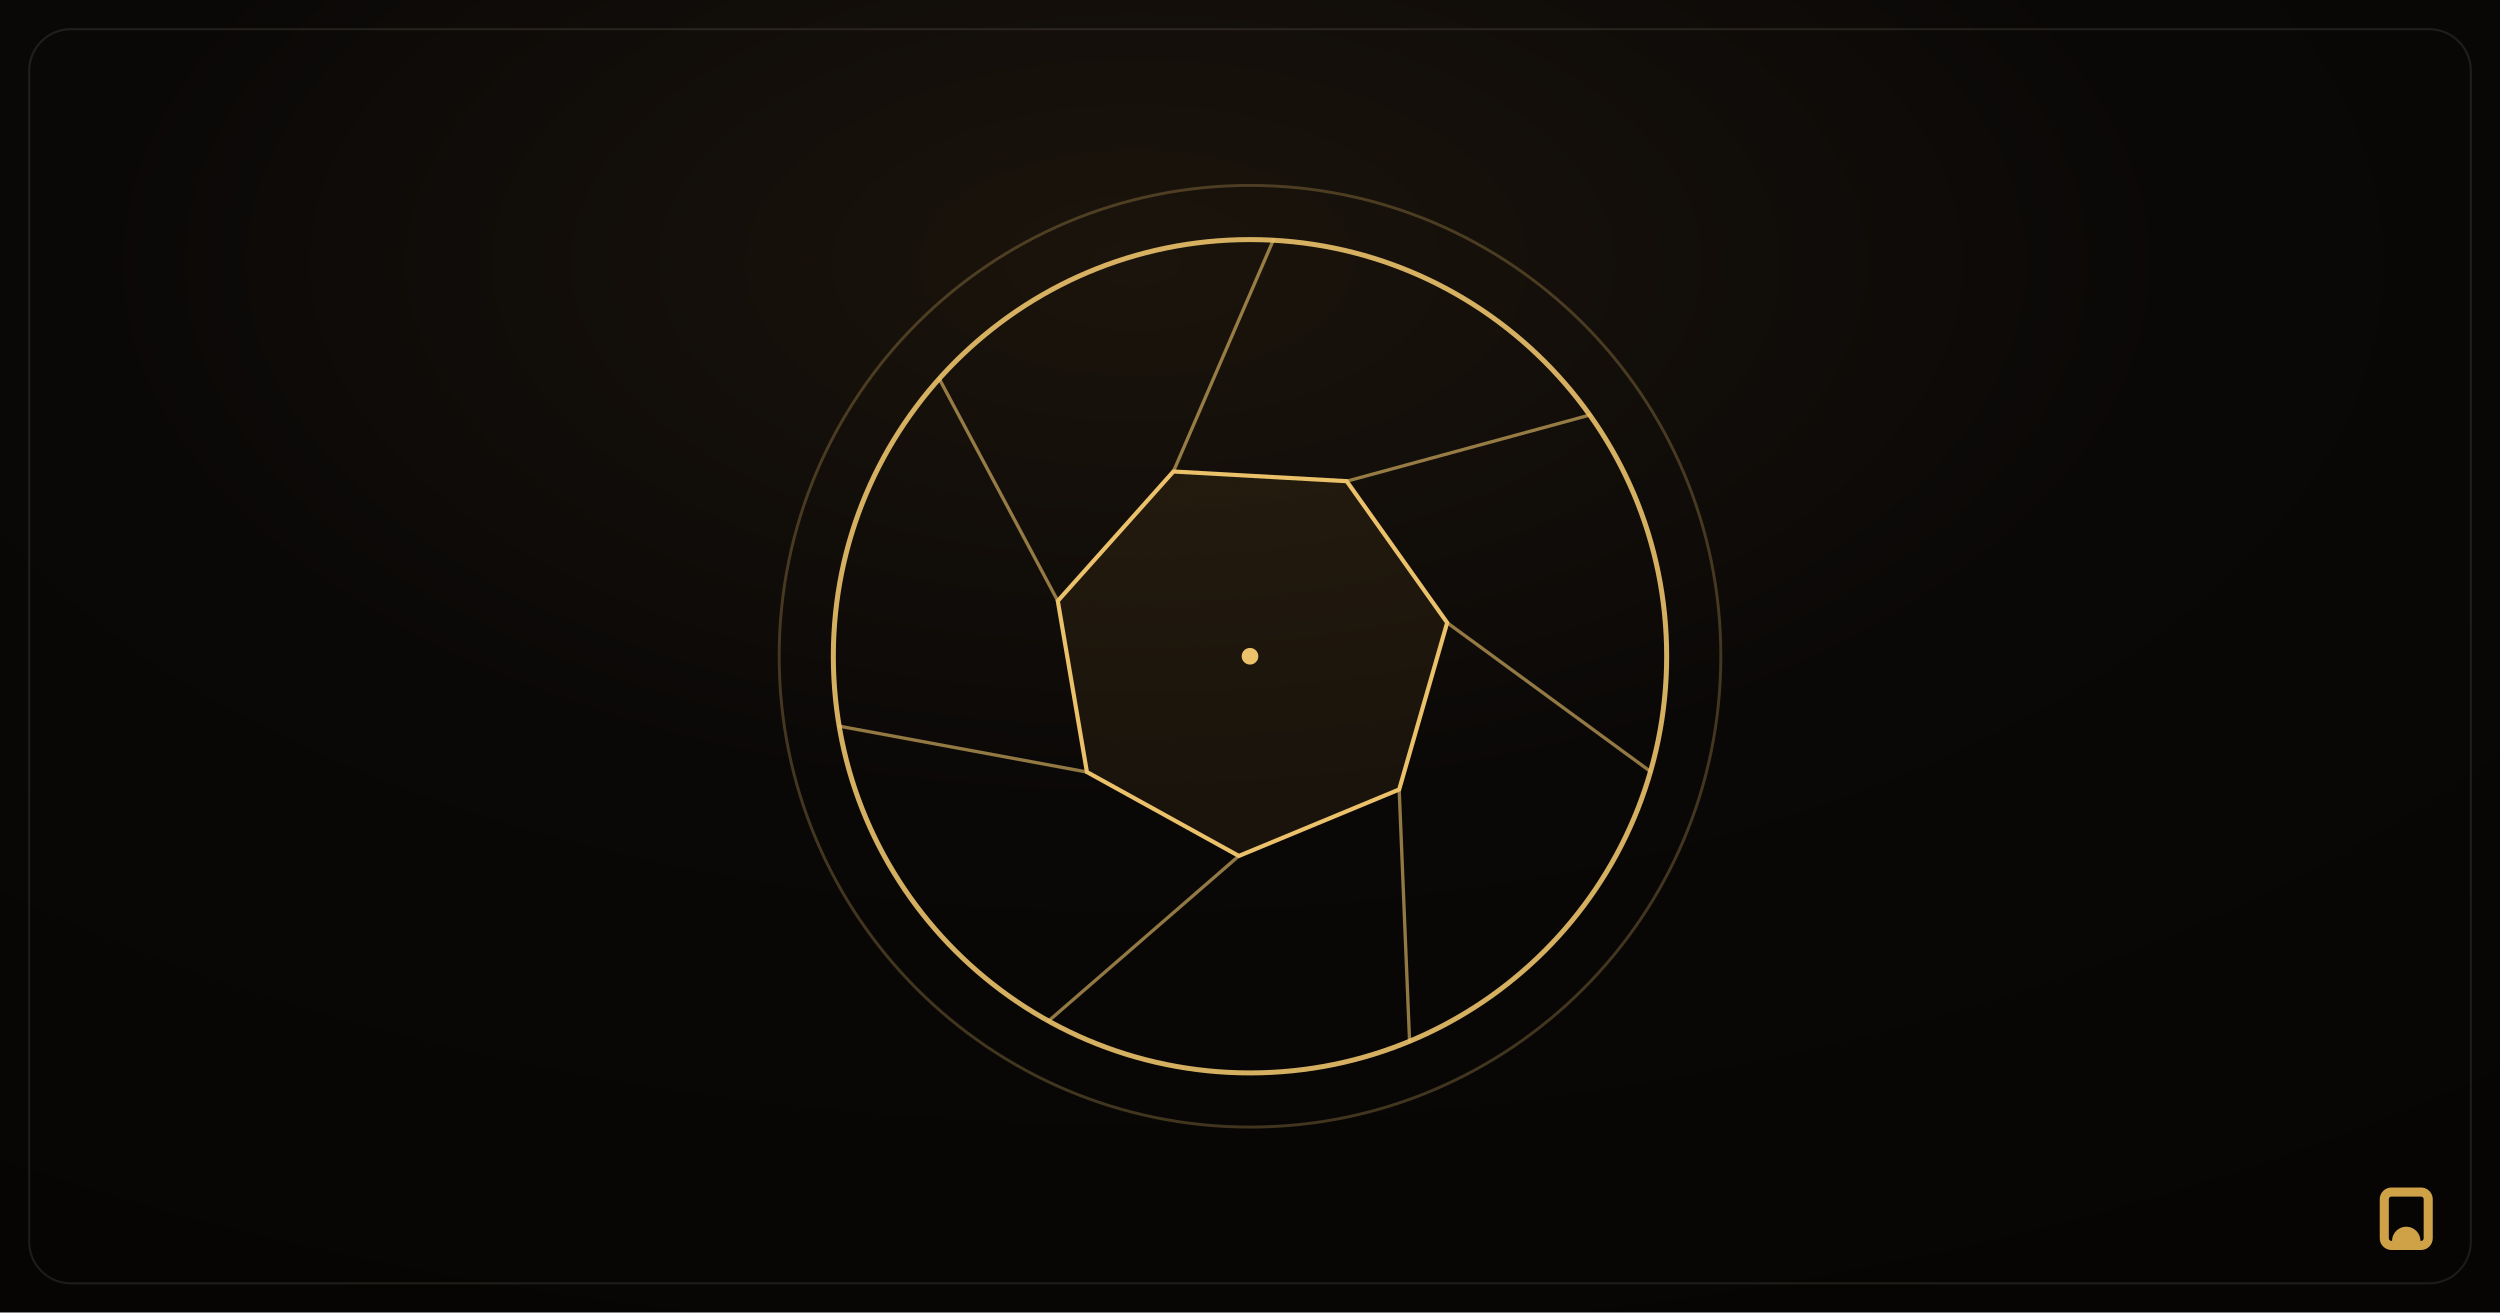
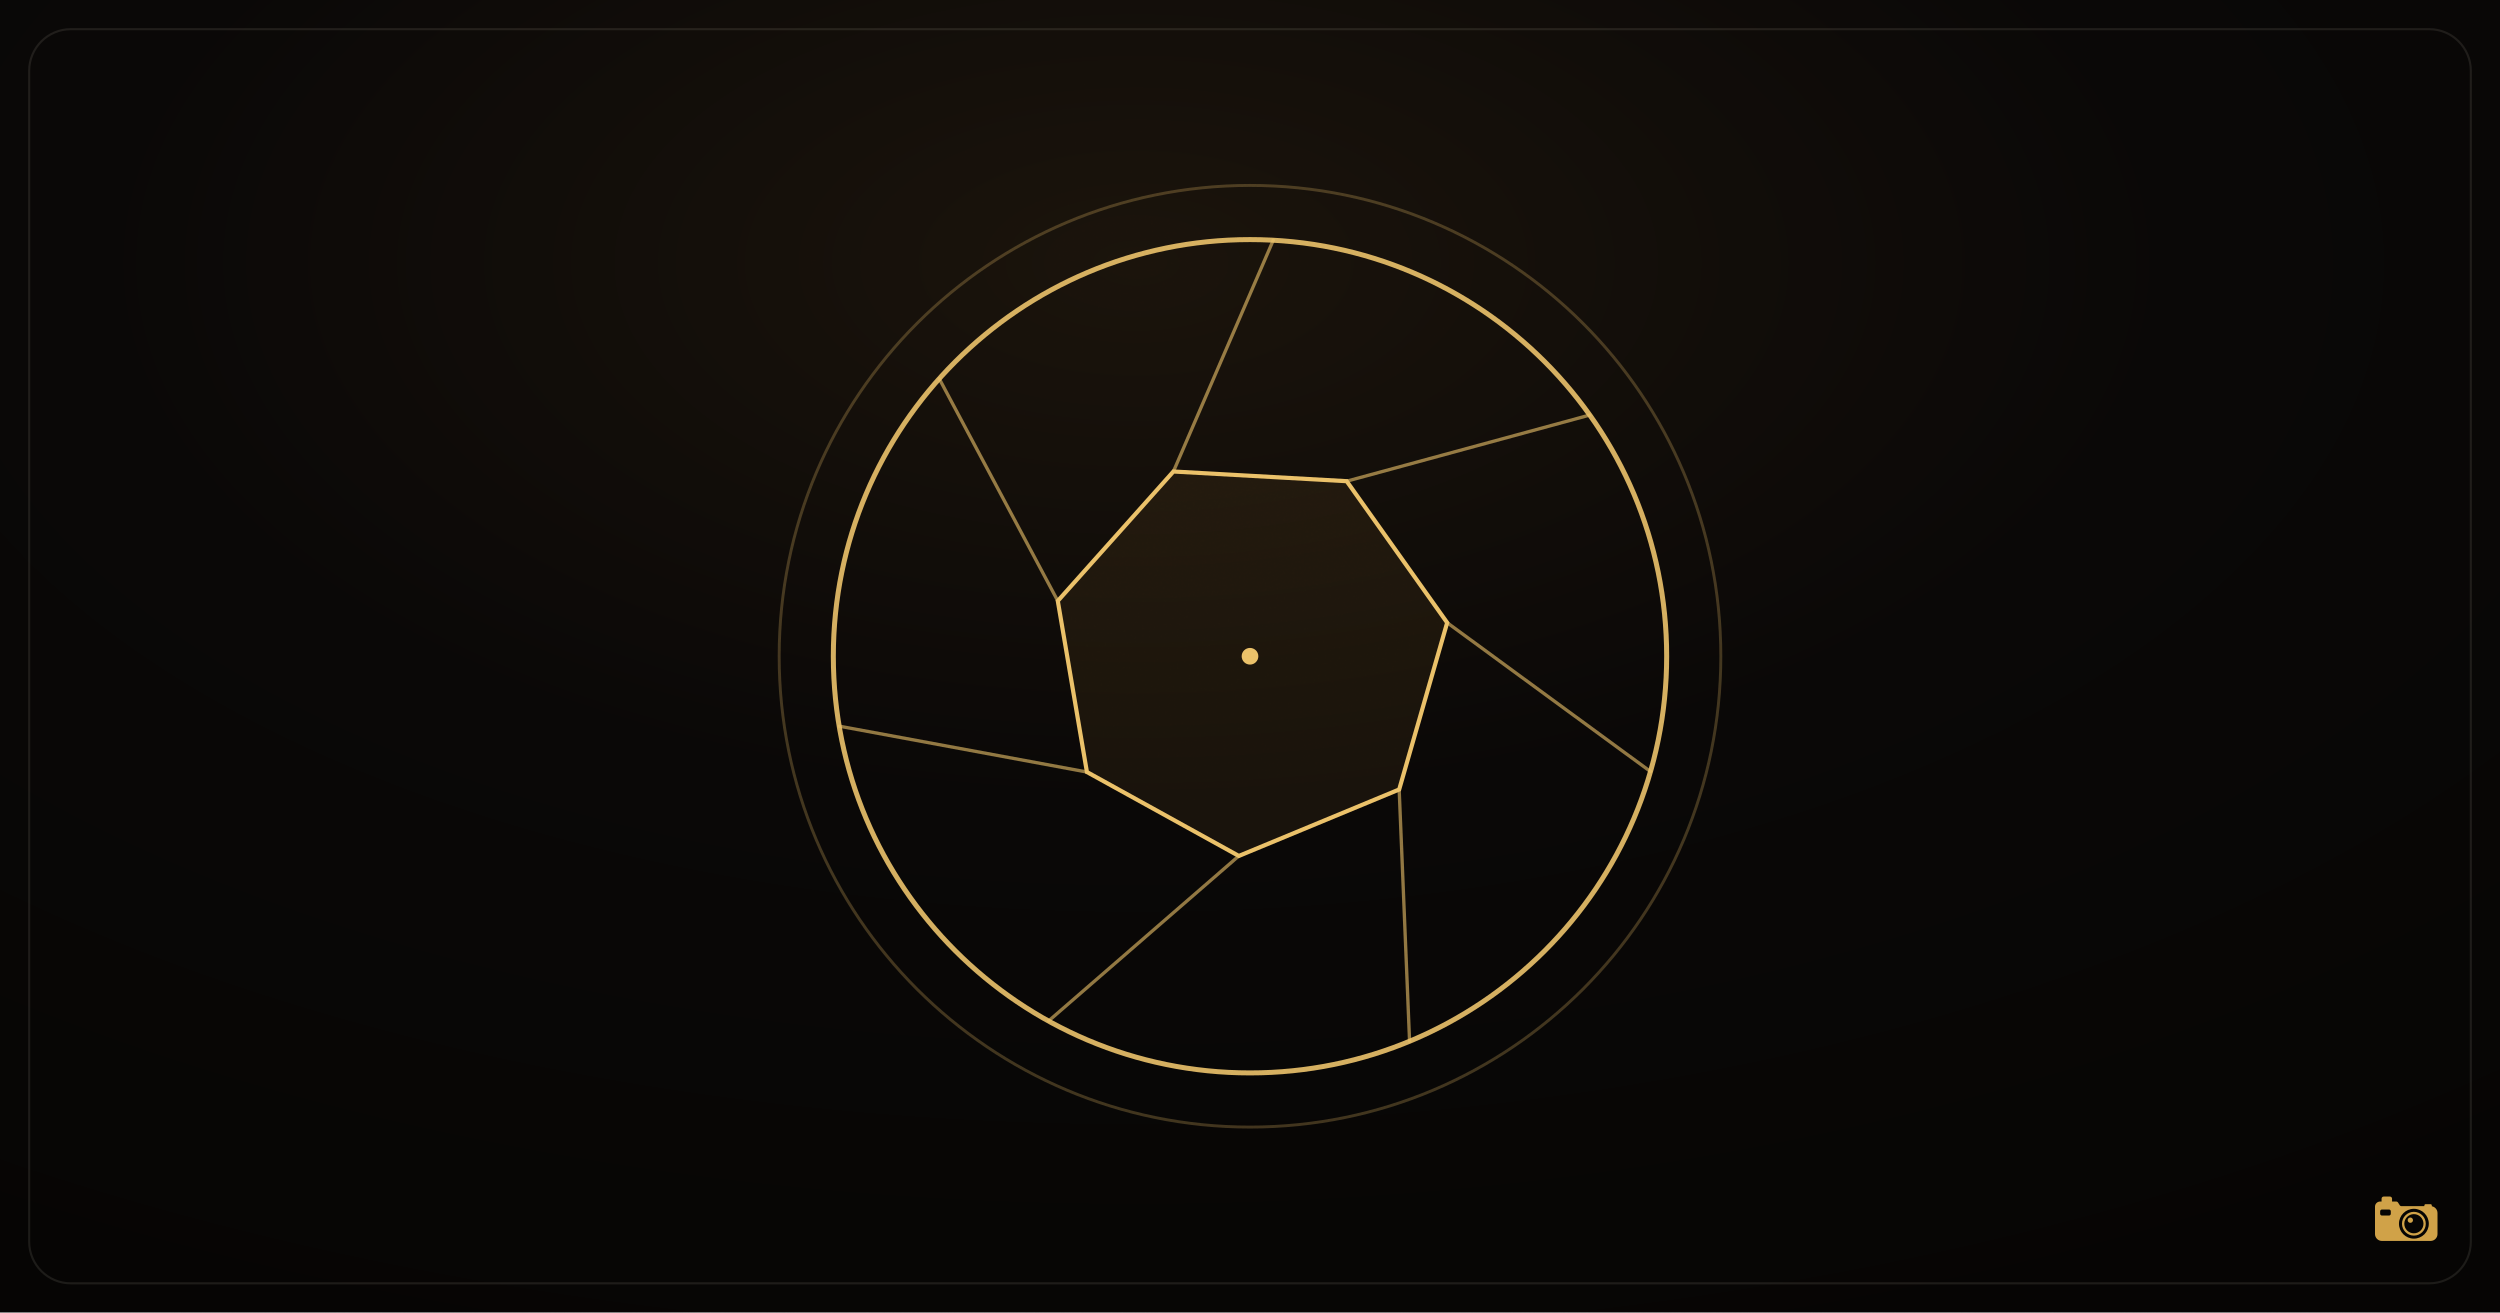
<svg xmlns="http://www.w3.org/2000/svg" viewBox="0 0 1200 630" width="1200" height="630" role="img">
  <defs>
    <radialGradient id="glow" cx="45.49%" cy="20%" r="90%">
      <stop offset="0%" stop-color="#1B140C" />
      <stop offset="46%" stop-color="#0A0807" />
      <stop offset="100%" stop-color="#060504" />
    </radialGradient>
    <radialGradient id="bloom" cx="50%" cy="50%" r="50%">
      <stop offset="0%" stop-color="#EBC169" stop-opacity="0.55" />
      <stop offset="55%" stop-color="#EBC169" stop-opacity="0.12" />
      <stop offset="100%" stop-color="#EBC169" stop-opacity="0" />
    </radialGradient>
    <linearGradient id="leak" x1="0" y1="0" x2="1" y2="1">
      <stop offset="0%" stop-color="#B98A4A" stop-opacity="0.30" />
      <stop offset="40%" stop-color="#0A0807" stop-opacity="0.2" />
      <stop offset="100%" stop-color="#060504" stop-opacity="0.1" />
    </linearGradient>
    <linearGradient id="vgrain" x1="0" y1="0" x2="0" y2="1">
      <stop offset="0%" stop-color="#B98A4A" stop-opacity="0.22" />
      <stop offset="60%" stop-color="#0A0807" />
      <stop offset="100%" stop-color="#060504" />
    </linearGradient>
    <filter id="grain">
      <feTurbulence type="fractalNoise" baseFrequency="0.9" numOctaves="2" stitchTiles="stitch" />
      <feColorMatrix type="saturate" values="0" />
    </filter>
  </defs>
  <rect x="0" y="0" width="1200" height="630" fill="url(#glow)" />
  <circle cx="600" cy="315" r="226" fill="none" stroke="#EBC169" stroke-width="1.4" opacity="0.25" />
  <circle cx="600" cy="315" r="200" fill="none" stroke="#EBC169" stroke-width="2.4" opacity="0.9" />
  <polygon points="594.64,410.85 521.72,370.57 507.74,288.45 563.24,226.32 646.41,230.97 694.64,298.89 671.6,378.95" fill="rgba(230,180,80,0.07)" stroke="#EBC169" stroke-width="2" />
  <line x1="594.64" y1="410.85" x2="503.31" y2="490.07" stroke="#EBC169" stroke-width="1.6" stroke-linecap="round" opacity="0.6" />
  <line x1="521.72" y1="370.57" x2="402.84" y2="348.56" stroke="#EBC169" stroke-width="1.6" stroke-linecap="round" opacity="0.6" />
  <line x1="507.74" y1="288.45" x2="450.83" y2="181.77" stroke="#EBC169" stroke-width="1.6" stroke-linecap="round" opacity="0.6" />
  <line x1="563.24" y1="226.32" x2="611.16" y2="115.31" stroke="#EBC169" stroke-width="1.6" stroke-linecap="round" opacity="0.6" />
  <line x1="646.41" y1="230.97" x2="763.08" y2="199.22" stroke="#EBC169" stroke-width="1.6" stroke-linecap="round" opacity="0.6" />
  <line x1="694.64" y1="298.89" x2="792.2" y2="370.31" stroke="#EBC169" stroke-width="1.6" stroke-linecap="round" opacity="0.6" />
  <line x1="671.6" y1="378.95" x2="676.59" y2="499.75" stroke="#EBC169" stroke-width="1.6" stroke-linecap="round" opacity="0.6" />
  <circle cx="600" cy="315" r="4" fill="#EBC169" opacity="1" />
  <rect x="0" y="0" width="1200" height="630" filter="url(#grain)" opacity="0.05" style="mix-blend-mode:overlay" />
  <rect x="14" y="14" width="1172" height="602" rx="20" fill="none" stroke="rgba(245,232,210,0.10)" stroke-width="1" />
  <g transform="translate(1140 570) scale(0.30)" opacity="0.9">
-     <svg width="100" height="100" viewBox="0 0 560 660" fill="#E6B450">
-       <rect x="48" y="48" width="464" height="564" rx="76" fill="none" stroke="#E6B450" stroke-width="96" />
-       <path d="M130 572V564a150 150 0 0 1 300 0v8Z" />
+     <svg width="100" height="100" viewBox="0 0 704 500" fill="#E6B450">
+       <path fill-rule="evenodd" d="M192 24L192 56L240 56C268 56 270 108 296 108L556 108L556 100C556 92.3 562.3 86 570 86L626 86C633.7 86 640 92.3 640 100L640 109.3C676.4 115.9 704 147.7 704 186L704 422C704 465.1 669.1 500 626 500L78 500C34.9 500 0 465.1 0 422L0 114C0 82 26 56 58 56L74 56L74 24C74 10.7 84.7 0 98 0L168 0C181.3 0 192 10.7 192 24ZM178 180L178 194C178 205 169 214 158 214L78 214C67 214 58 205 58 194L58 166C58 155 67 146 78 146L158 146C169 146 178 155 178 166ZM606 306C606 398.8 530.8 474 438 474C345.2 474 270 398.8 270 306C270 213.2 345.2 138 438 138C530.8 138 606 213.2 606 306ZM572 306C572 380 512 440 438 440C364 440 304 380 304 306C304 232 364 172 438 172C512 172 572 232 572 306ZM546 306C546 365.6 497.6 414 438 414C378.4 414 330 365.6 330 306C330 246.4 378.4 198 438 198C497.6 198 546 246.4 546 306ZM428 266C428 282.6 414.6 296 398 296C381.4 296 368 282.6 368 266C368 249.4 381.4 236 398 236C414.6 236 428 249.4 428 266Z" />
    </svg>
  </g>
</svg>
